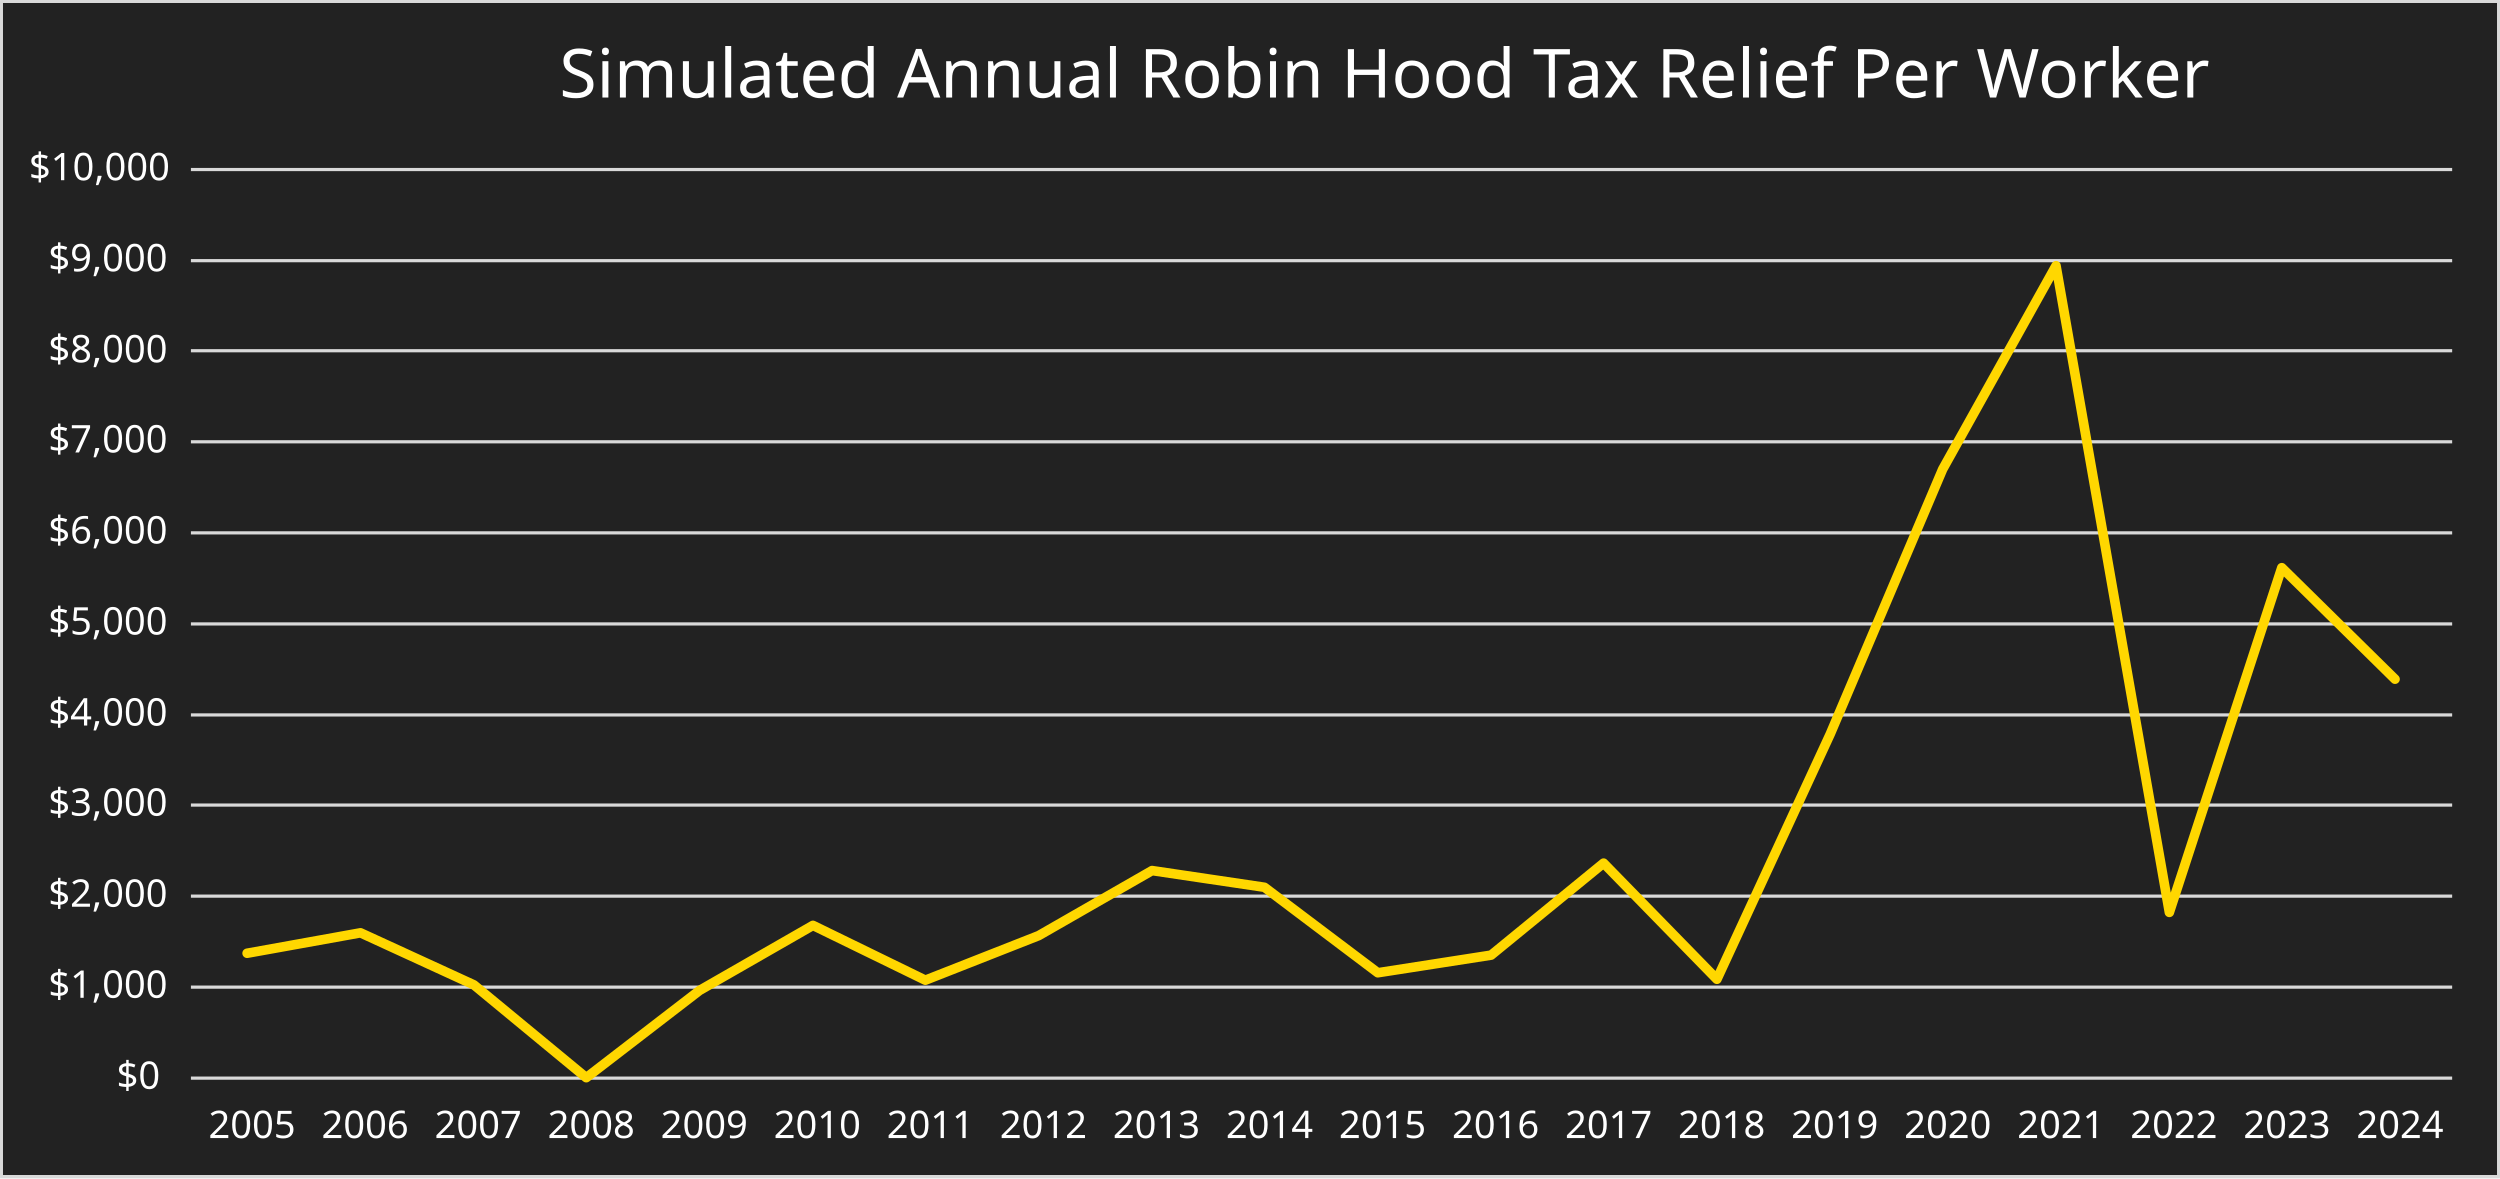
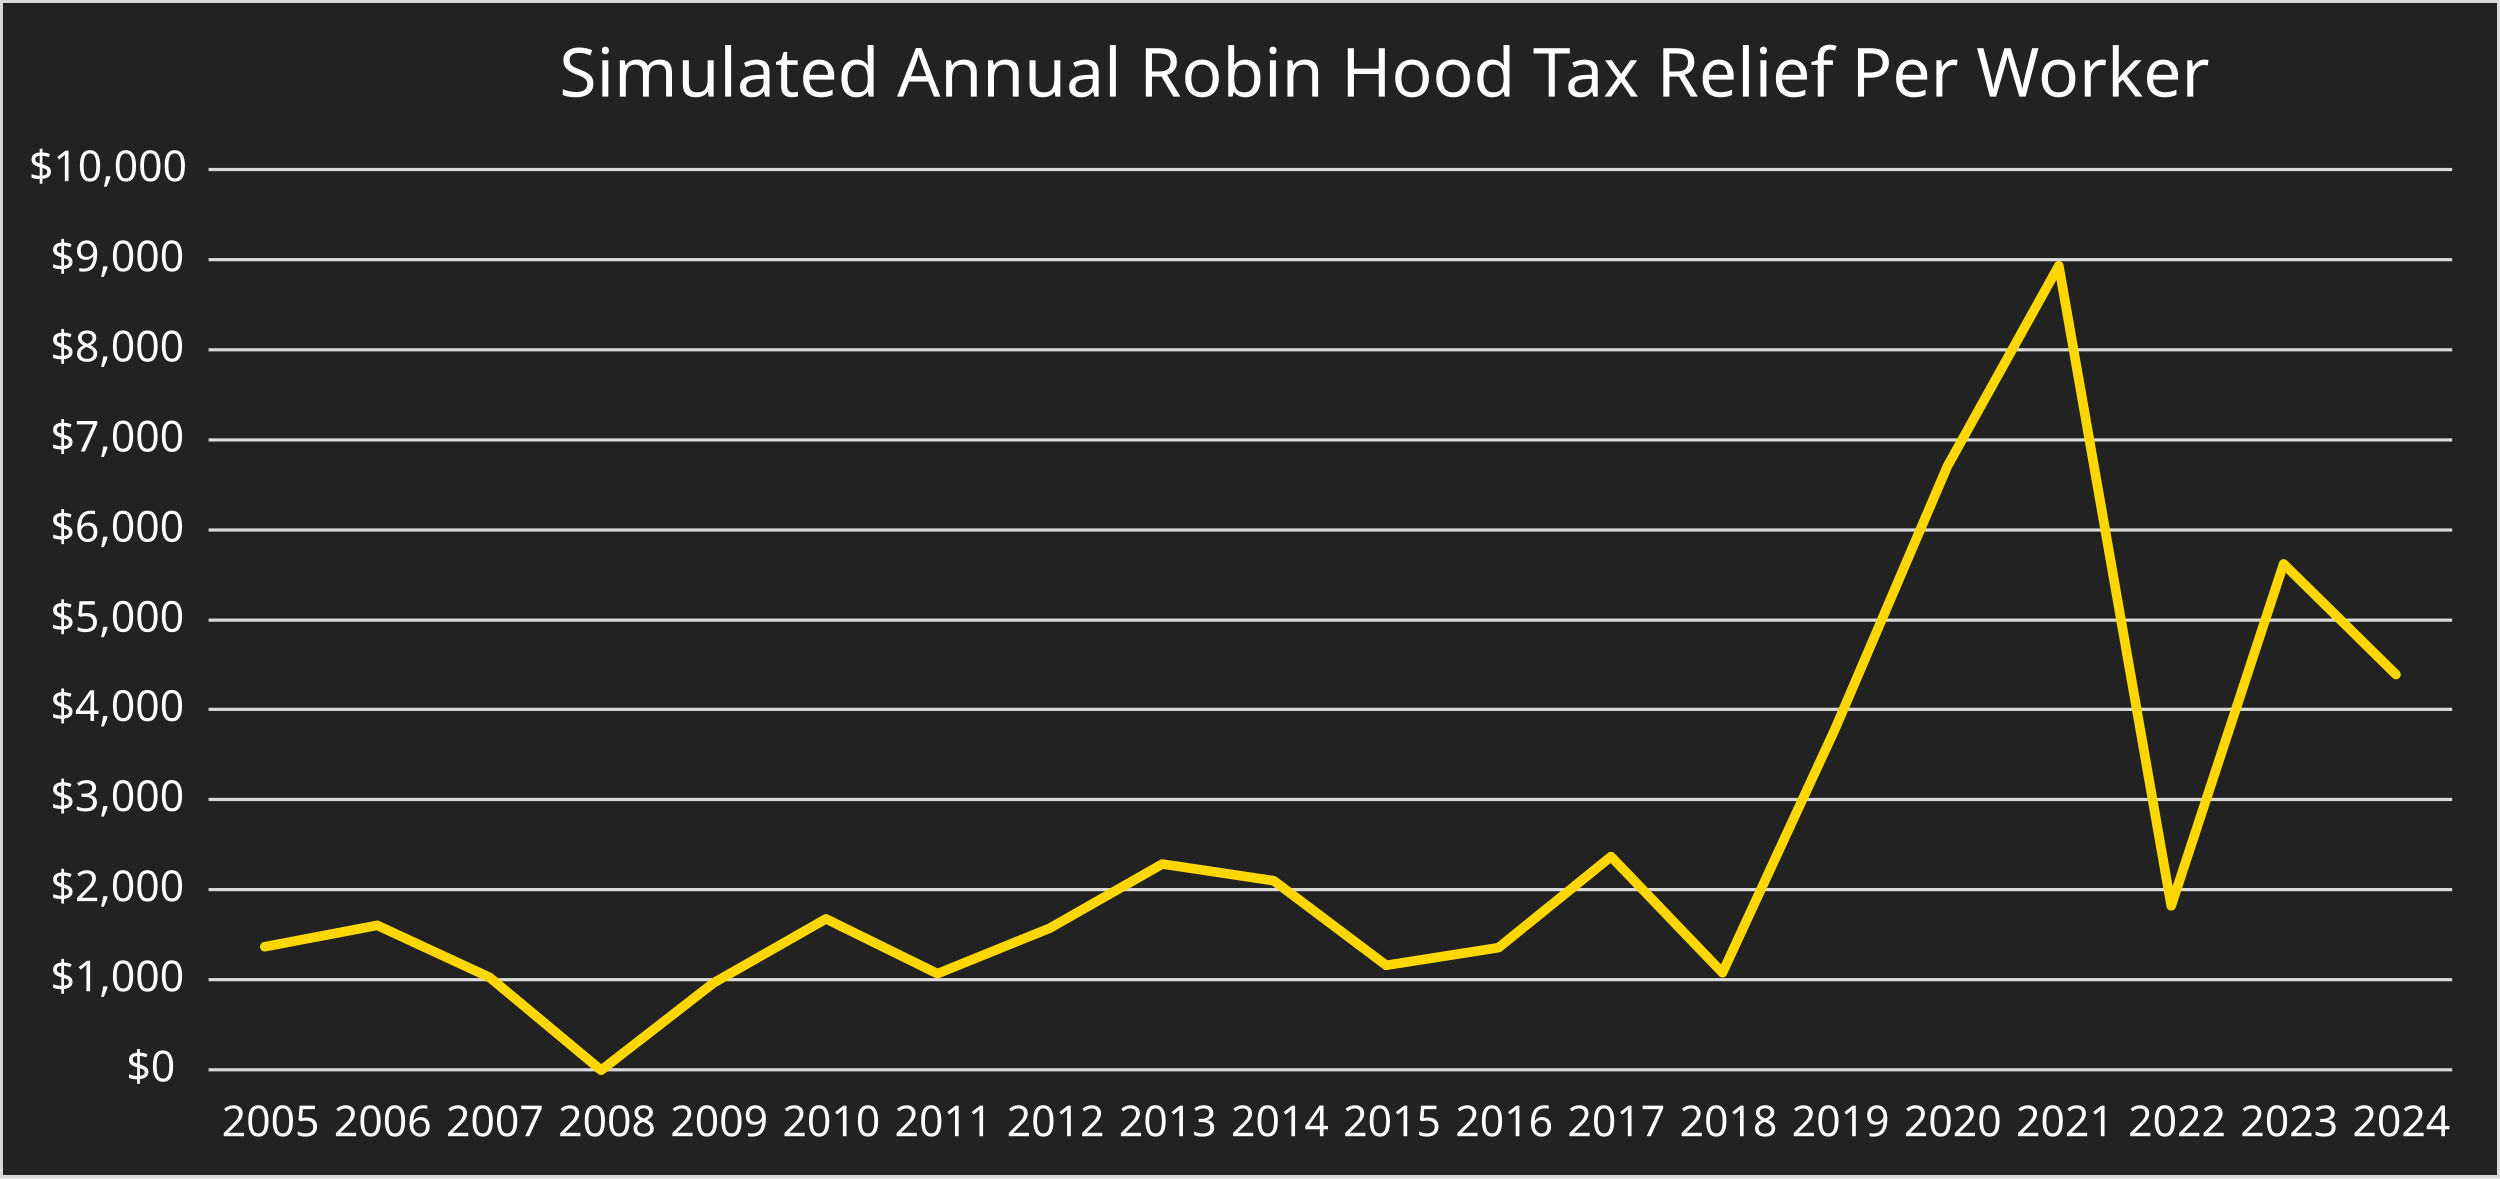
<svg xmlns="http://www.w3.org/2000/svg" width="2691" height="1268" xml:space="preserve" overflow="hidden">
  <defs>
    <clipPath id="clip0">
-       <rect x="858" y="1525" width="2691" height="1268" />
+       <rect x="724" y="140" width="2691" height="1268" />
    </clipPath>
  </defs>
-   <g clip-path="url(#clip0)" transform="translate(-858 -1525)">
-     <rect x="859" y="1526" width="2688" height="1265" fill="#222222" />
+   <g clip-path="url(#clip0)" transform="translate(-724 -140)">
+     <rect x="725" y="141" width="2688" height="1265" fill="#222222" />
    <g>
-       <path d="M1063.5 2587.58 3497.5 2587.58M1063.5 2489.58 3497.5 2489.58M1063.5 2391.58 3497.5 2391.58M1063.5 2294.58 3497.5 2294.58M1063.5 2196.57 3497.5 2196.57M1063.5 2098.57 3497.5 2098.57M1063.5 2000.57 3497.5 2000.57M1063.5 1902.56 3497.5 1902.56M1063.5 1805.56 3497.5 1805.56M1063.5 1707.5 3497.5 1707.5" stroke="#D9D9D9" stroke-width="3.438" stroke-linejoin="round" stroke-miterlimit="10" fill="none" />
+       <path d="M948.5 1194.54 3363.5 1194.54M948.5 1097.54 3363.5 1097.54M948.5 1000.53 3363.5 1000.53M948.5 903.53 3363.5 903.53M948.5 807.527 3363.5 807.527M948.5 710.523 3363.5 710.523M948.5 613.52 3363.5 613.52M948.5 516.517 3363.5 516.517M948.5 419.514 3363.5 419.514M948.5 322.5 3363.5 322.5" stroke="#D9D9D9" stroke-width="3.438" stroke-linejoin="round" stroke-miterlimit="10" fill="none" />
    </g>
    <g>
-       <path d="M1063.5 2685.5 3497.5 2685.5" stroke="#D9D9D9" stroke-width="3.438" stroke-linejoin="round" stroke-miterlimit="10" fill="none" fill-rule="evenodd" />
+       <path d="M948.5 1291.5 3363.5 1291.5" stroke="#D9D9D9" stroke-width="3.438" stroke-linejoin="round" stroke-miterlimit="10" fill="none" fill-rule="evenodd" />
    </g>
    <g>
-       <path d="M1124 2551.08 1246.04 2529.08 1368.04 2585.08 1489.05 2685 1611.05 2591.08 1733.06 2521.08 1854.06 2580.08 1976.06 2532.08 2098.07 2462.08 2219.07 2480.08 2341.08 2572.08 2463.08 2553.08 2584.08 2454.08 2706.09 2579.08 2828.09 2315.08 2949.1 2030.07 3071.1 1811 3193.1 2507.08 3314.11 2136.07 3436 2256.07" stroke="#FFD700" stroke-width="10.312" stroke-linecap="round" stroke-linejoin="round" stroke-miterlimit="10" fill="none" />
+       <path d="M1009 1159.04 1130.04 1136.04 1251.04 1192.04 1371.04 1292 1492.05 1198.04 1613.05 1129.04 1733.06 1188.04 1854.06 1139.04 1975.06 1070.04 2095.07 1088.04 2216.07 1179.04 2337.08 1160.04 2458.08 1062.03 2578.08 1187.04 2699.09 925.03 2820.09 642.021 2940.1 426 3061.1 1115.04 3182.1 747.025 3303 866.028" stroke="#FFD700" stroke-width="10.312" stroke-linecap="round" stroke-linejoin="round" stroke-miterlimit="10" fill="none" />
    </g>
    <g>
-       <text fill="#FFFFFF" font-family="Aptos Narrow,Aptos Narrow_MSFontService,sans-serif" font-weight="400" font-stretch="semi-condensed" font-size="41" transform="matrix(1 0 0 1 983.492 2697)">$0</text>
+       <text fill="#FFFFFF" font-family="Aptos Narrow,Aptos Narrow_MSFontService,sans-serif" font-weight="400" font-stretch="semi-condensed" font-size="46" transform="matrix(1 0 0 1 859.994 1304)">$0</text>
    </g>
    <g>
-       <text fill="#FFFFFF" font-family="Aptos Narrow,Aptos Narrow_MSFontService,sans-serif" font-weight="400" font-stretch="semi-condensed" font-size="41" transform="matrix(1 0 0 1 910.067 2599)">$1,000</text>
+       <text fill="#FFFFFF" font-family="Aptos Narrow,Aptos Narrow_MSFontService,sans-serif" font-weight="400" font-stretch="semi-condensed" font-size="46" transform="matrix(1 0 0 1 778.342 1207)">$1,000</text>
    </g>
    <g>
-       <text fill="#FFFFFF" font-family="Aptos Narrow,Aptos Narrow_MSFontService,sans-serif" font-weight="400" font-stretch="semi-condensed" font-size="41" transform="matrix(1 0 0 1 910.067 2501)">$2,000</text>
+       <text fill="#FFFFFF" font-family="Aptos Narrow,Aptos Narrow_MSFontService,sans-serif" font-weight="400" font-stretch="semi-condensed" font-size="46" transform="matrix(1 0 0 1 778.342 1110)">$2,000</text>
    </g>
    <g>
-       <text fill="#FFFFFF" font-family="Aptos Narrow,Aptos Narrow_MSFontService,sans-serif" font-weight="400" font-stretch="semi-condensed" font-size="41" transform="matrix(1 0 0 1 910.067 2403)">$3,000</text>
+       <text fill="#FFFFFF" font-family="Aptos Narrow,Aptos Narrow_MSFontService,sans-serif" font-weight="400" font-stretch="semi-condensed" font-size="46" transform="matrix(1 0 0 1 778.342 1013)">$3,000</text>
    </g>
    <g>
-       <text fill="#FFFFFF" font-family="Aptos Narrow,Aptos Narrow_MSFontService,sans-serif" font-weight="400" font-stretch="semi-condensed" font-size="41" transform="matrix(1 0 0 1 910.067 2306)">$4,000</text>
+       <text fill="#FFFFFF" font-family="Aptos Narrow,Aptos Narrow_MSFontService,sans-serif" font-weight="400" font-stretch="semi-condensed" font-size="46" transform="matrix(1 0 0 1 778.342 916)">$4,000</text>
    </g>
    <g>
-       <text fill="#FFFFFF" font-family="Aptos Narrow,Aptos Narrow_MSFontService,sans-serif" font-weight="400" font-stretch="semi-condensed" font-size="41" transform="matrix(1 0 0 1 910.067 2208)">$5,000</text>
+       <text fill="#FFFFFF" font-family="Aptos Narrow,Aptos Narrow_MSFontService,sans-serif" font-weight="400" font-stretch="semi-condensed" font-size="46" transform="matrix(1 0 0 1 778.342 820)">$5,000</text>
    </g>
    <g>
-       <text fill="#FFFFFF" font-family="Aptos Narrow,Aptos Narrow_MSFontService,sans-serif" font-weight="400" font-stretch="semi-condensed" font-size="41" transform="matrix(1 0 0 1 910.067 2110)">$6,000</text>
+       <text fill="#FFFFFF" font-family="Aptos Narrow,Aptos Narrow_MSFontService,sans-serif" font-weight="400" font-stretch="semi-condensed" font-size="46" transform="matrix(1 0 0 1 778.342 723)">$6,000</text>
    </g>
    <g>
-       <text fill="#FFFFFF" font-family="Aptos Narrow,Aptos Narrow_MSFontService,sans-serif" font-weight="400" font-stretch="semi-condensed" font-size="41" transform="matrix(1 0 0 1 910.067 2012)">$7,000</text>
+       <text fill="#FFFFFF" font-family="Aptos Narrow,Aptos Narrow_MSFontService,sans-serif" font-weight="400" font-stretch="semi-condensed" font-size="46" transform="matrix(1 0 0 1 778.342 626)">$7,000</text>
    </g>
    <g>
-       <text fill="#FFFFFF" font-family="Aptos Narrow,Aptos Narrow_MSFontService,sans-serif" font-weight="400" font-stretch="semi-condensed" font-size="41" transform="matrix(1 0 0 1 910.067 1915)">$8,000</text>
+       <text fill="#FFFFFF" font-family="Aptos Narrow,Aptos Narrow_MSFontService,sans-serif" font-weight="400" font-stretch="semi-condensed" font-size="46" transform="matrix(1 0 0 1 778.342 529)">$8,000</text>
    </g>
    <g>
-       <text fill="#FFFFFF" font-family="Aptos Narrow,Aptos Narrow_MSFontService,sans-serif" font-weight="400" font-stretch="semi-condensed" font-size="41" transform="matrix(1 0 0 1 910.067 1817)">$9,000</text>
+       <text fill="#FFFFFF" font-family="Aptos Narrow,Aptos Narrow_MSFontService,sans-serif" font-weight="400" font-stretch="semi-condensed" font-size="46" transform="matrix(1 0 0 1 778.342 432)">$9,000</text>
    </g>
    <g>
-       <text fill="#FFFFFF" font-family="Aptos Narrow,Aptos Narrow_MSFontService,sans-serif" font-weight="400" font-stretch="semi-condensed" font-size="41" transform="matrix(1 0 0 1 889.167 1719)">$10,000</text>
+       <text fill="#FFFFFF" font-family="Aptos Narrow,Aptos Narrow_MSFontService,sans-serif" font-weight="400" font-stretch="semi-condensed" font-size="46" transform="matrix(1 0 0 1 755.104 335)">$10,000</text>
    </g>
    <g>
-       <text fill="#FFFFFF" font-family="Aptos Narrow,Aptos Narrow_MSFontService,sans-serif" font-weight="400" font-stretch="semi-condensed" font-size="41" transform="matrix(1 0 0 1 1082.42 2750)">2005</text>
+       <text fill="#FFFFFF" font-family="Aptos Narrow,Aptos Narrow_MSFontService,sans-serif" font-weight="400" font-stretch="semi-condensed" font-size="46" transform="matrix(1 0 0 1 962.666 1363)">2005</text>
    </g>
    <g>
-       <text fill="#FFFFFF" font-family="Aptos Narrow,Aptos Narrow_MSFontService,sans-serif" font-weight="400" font-stretch="semi-condensed" font-size="41" transform="matrix(1 0 0 1 1204.1 2750)">2006</text>
+       <text fill="#FFFFFF" font-family="Aptos Narrow,Aptos Narrow_MSFontService,sans-serif" font-weight="400" font-stretch="semi-condensed" font-size="46" transform="matrix(1 0 0 1 1083.38 1363)">2006</text>
    </g>
    <g>
-       <text fill="#FFFFFF" font-family="Aptos Narrow,Aptos Narrow_MSFontService,sans-serif" font-weight="400" font-stretch="semi-condensed" font-size="41" transform="matrix(1 0 0 1 1325.79 2750)">2007</text>
+       <text fill="#FFFFFF" font-family="Aptos Narrow,Aptos Narrow_MSFontService,sans-serif" font-weight="400" font-stretch="semi-condensed" font-size="46" transform="matrix(1 0 0 1 1204.09 1363)">2007</text>
    </g>
    <g>
-       <text fill="#FFFFFF" font-family="Aptos Narrow,Aptos Narrow_MSFontService,sans-serif" font-weight="400" font-stretch="semi-condensed" font-size="41" transform="matrix(1 0 0 1 1447.47 2750)">2008</text>
+       <text fill="#FFFFFF" font-family="Aptos Narrow,Aptos Narrow_MSFontService,sans-serif" font-weight="400" font-stretch="semi-condensed" font-size="46" transform="matrix(1 0 0 1 1324.8 1363)">2008</text>
    </g>
    <g>
-       <text fill="#FFFFFF" font-family="Aptos Narrow,Aptos Narrow_MSFontService,sans-serif" font-weight="400" font-stretch="semi-condensed" font-size="41" transform="matrix(1 0 0 1 1569.16 2750)">2009</text>
+       <text fill="#FFFFFF" font-family="Aptos Narrow,Aptos Narrow_MSFontService,sans-serif" font-weight="400" font-stretch="semi-condensed" font-size="46" transform="matrix(1 0 0 1 1445.51 1363)">2009</text>
    </g>
    <g>
-       <text fill="#FFFFFF" font-family="Aptos Narrow,Aptos Narrow_MSFontService,sans-serif" font-weight="400" font-stretch="semi-condensed" font-size="41" transform="matrix(1 0 0 1 1690.84 2750)">2010</text>
+       <text fill="#FFFFFF" font-family="Aptos Narrow,Aptos Narrow_MSFontService,sans-serif" font-weight="400" font-stretch="semi-condensed" font-size="46" transform="matrix(1 0 0 1 1566.22 1363)">2010</text>
    </g>
    <g>
-       <text fill="#FFFFFF" font-family="Aptos Narrow,Aptos Narrow_MSFontService,sans-serif" font-weight="400" font-stretch="semi-condensed" font-size="41" transform="matrix(1 0 0 1 1812.53 2750)">2011</text>
+       <text fill="#FFFFFF" font-family="Aptos Narrow,Aptos Narrow_MSFontService,sans-serif" font-weight="400" font-stretch="semi-condensed" font-size="46" transform="matrix(1 0 0 1 1686.94 1363)">2011</text>
    </g>
    <g>
-       <text fill="#FFFFFF" font-family="Aptos Narrow,Aptos Narrow_MSFontService,sans-serif" font-weight="400" font-stretch="semi-condensed" font-size="41" transform="matrix(1 0 0 1 1934.22 2750)">2012</text>
+       <text fill="#FFFFFF" font-family="Aptos Narrow,Aptos Narrow_MSFontService,sans-serif" font-weight="400" font-stretch="semi-condensed" font-size="46" transform="matrix(1 0 0 1 1807.65 1363)">2012</text>
    </g>
    <g>
-       <text fill="#FFFFFF" font-family="Aptos Narrow,Aptos Narrow_MSFontService,sans-serif" font-weight="400" font-stretch="semi-condensed" font-size="41" transform="matrix(1 0 0 1 2055.9 2750)">2013</text>
+       <text fill="#FFFFFF" font-family="Aptos Narrow,Aptos Narrow_MSFontService,sans-serif" font-weight="400" font-stretch="semi-condensed" font-size="46" transform="matrix(1 0 0 1 1928.36 1363)">2013</text>
    </g>
    <g>
-       <text fill="#FFFFFF" font-family="Aptos Narrow,Aptos Narrow_MSFontService,sans-serif" font-weight="400" font-stretch="semi-condensed" font-size="41" transform="matrix(1 0 0 1 2177.59 2750)">2014</text>
+       <text fill="#FFFFFF" font-family="Aptos Narrow,Aptos Narrow_MSFontService,sans-serif" font-weight="400" font-stretch="semi-condensed" font-size="46" transform="matrix(1 0 0 1 2049.07 1363)">2014</text>
    </g>
    <g>
-       <text fill="#FFFFFF" font-family="Aptos Narrow,Aptos Narrow_MSFontService,sans-serif" font-weight="400" font-stretch="semi-condensed" font-size="41" transform="matrix(1 0 0 1 2299.27 2750)">2015</text>
+       <text fill="#FFFFFF" font-family="Aptos Narrow,Aptos Narrow_MSFontService,sans-serif" font-weight="400" font-stretch="semi-condensed" font-size="46" transform="matrix(1 0 0 1 2169.78 1363)">2015</text>
    </g>
    <g>
-       <text fill="#FFFFFF" font-family="Aptos Narrow,Aptos Narrow_MSFontService,sans-serif" font-weight="400" font-stretch="semi-condensed" font-size="41" transform="matrix(1 0 0 1 2420.96 2750)">2016</text>
+       <text fill="#FFFFFF" font-family="Aptos Narrow,Aptos Narrow_MSFontService,sans-serif" font-weight="400" font-stretch="semi-condensed" font-size="46" transform="matrix(1 0 0 1 2290.5 1363)">2016</text>
    </g>
    <g>
-       <text fill="#FFFFFF" font-family="Aptos Narrow,Aptos Narrow_MSFontService,sans-serif" font-weight="400" font-stretch="semi-condensed" font-size="41" transform="matrix(1 0 0 1 2542.64 2750)">2017</text>
+       <text fill="#FFFFFF" font-family="Aptos Narrow,Aptos Narrow_MSFontService,sans-serif" font-weight="400" font-stretch="semi-condensed" font-size="46" transform="matrix(1 0 0 1 2411.21 1363)">2017</text>
    </g>
    <g>
-       <text fill="#FFFFFF" font-family="Aptos Narrow,Aptos Narrow_MSFontService,sans-serif" font-weight="400" font-stretch="semi-condensed" font-size="41" transform="matrix(1 0 0 1 2664.33 2750)">2018</text>
+       <text fill="#FFFFFF" font-family="Aptos Narrow,Aptos Narrow_MSFontService,sans-serif" font-weight="400" font-stretch="semi-condensed" font-size="46" transform="matrix(1 0 0 1 2531.92 1363)">2018</text>
    </g>
    <g>
-       <text fill="#FFFFFF" font-family="Aptos Narrow,Aptos Narrow_MSFontService,sans-serif" font-weight="400" font-stretch="semi-condensed" font-size="41" transform="matrix(1 0 0 1 2786.01 2750)">2019</text>
+       <text fill="#FFFFFF" font-family="Aptos Narrow,Aptos Narrow_MSFontService,sans-serif" font-weight="400" font-stretch="semi-condensed" font-size="46" transform="matrix(1 0 0 1 2652.63 1363)">2019</text>
    </g>
    <g>
-       <text fill="#FFFFFF" font-family="Aptos Narrow,Aptos Narrow_MSFontService,sans-serif" font-weight="400" font-stretch="semi-condensed" font-size="41" transform="matrix(1 0 0 1 2907.7 2750)">2020</text>
+       <text fill="#FFFFFF" font-family="Aptos Narrow,Aptos Narrow_MSFontService,sans-serif" font-weight="400" font-stretch="semi-condensed" font-size="46" transform="matrix(1 0 0 1 2773.34 1363)">2020</text>
    </g>
    <g>
-       <text fill="#FFFFFF" font-family="Aptos Narrow,Aptos Narrow_MSFontService,sans-serif" font-weight="400" font-stretch="semi-condensed" font-size="41" transform="matrix(1 0 0 1 3029.38 2750)">2021</text>
+       <text fill="#FFFFFF" font-family="Aptos Narrow,Aptos Narrow_MSFontService,sans-serif" font-weight="400" font-stretch="semi-condensed" font-size="46" transform="matrix(1 0 0 1 2894.05 1363)">2021</text>
    </g>
    <g>
-       <text fill="#FFFFFF" font-family="Aptos Narrow,Aptos Narrow_MSFontService,sans-serif" font-weight="400" font-stretch="semi-condensed" font-size="41" transform="matrix(1 0 0 1 3151.07 2750)">2022</text>
+       <text fill="#FFFFFF" font-family="Aptos Narrow,Aptos Narrow_MSFontService,sans-serif" font-weight="400" font-stretch="semi-condensed" font-size="46" transform="matrix(1 0 0 1 3014.77 1363)">2022</text>
    </g>
    <g>
-       <text fill="#FFFFFF" font-family="Aptos Narrow,Aptos Narrow_MSFontService,sans-serif" font-weight="400" font-stretch="semi-condensed" font-size="41" transform="matrix(1 0 0 1 3272.75 2750)">2023</text>
+       <text fill="#FFFFFF" font-family="Aptos Narrow,Aptos Narrow_MSFontService,sans-serif" font-weight="400" font-stretch="semi-condensed" font-size="46" transform="matrix(1 0 0 1 3135.48 1363)">2023</text>
    </g>
    <g>
-       <text fill="#FFFFFF" font-family="Aptos Narrow,Aptos Narrow_MSFontService,sans-serif" font-weight="400" font-stretch="semi-condensed" font-size="41" transform="matrix(1 0 0 1 3394.44 2750)">2024</text>
+       <text fill="#FFFFFF" font-family="Aptos Narrow,Aptos Narrow_MSFontService,sans-serif" font-weight="400" font-stretch="semi-condensed" font-size="46" transform="matrix(1 0 0 1 3256.19 1363)">2024</text>
    </g>
    <g>
-       <text fill="#FFFFFF" font-family="Aptos Narrow,Aptos Narrow_MSFontService,sans-serif" font-weight="400" font-stretch="semi-condensed" font-size="73" transform="matrix(1 0 0 1 1460.15 1630)">Simulated Annual Robin Hood Tax Relief Per Worker</text>
+       <text fill="#FFFFFF" font-family="Aptos Narrow,Aptos Narrow_MSFontService,sans-serif" font-weight="400" font-stretch="semi-condensed" font-size="73" transform="matrix(1 0 0 1 1326.08 244)">Simulated Annual Robin Hood Tax Relief Per Worker</text>
    </g>
-     <rect x="859.5" y="1526.5" width="2688" height="1265" stroke="#D9D9D9" stroke-width="3.438" stroke-linejoin="round" stroke-miterlimit="10" fill="none" />
+     <rect x="725.5" y="141.5" width="2688" height="1265" stroke="#D9D9D9" stroke-width="3.438" stroke-linejoin="round" stroke-miterlimit="10" fill="none" />
  </g>
</svg>
